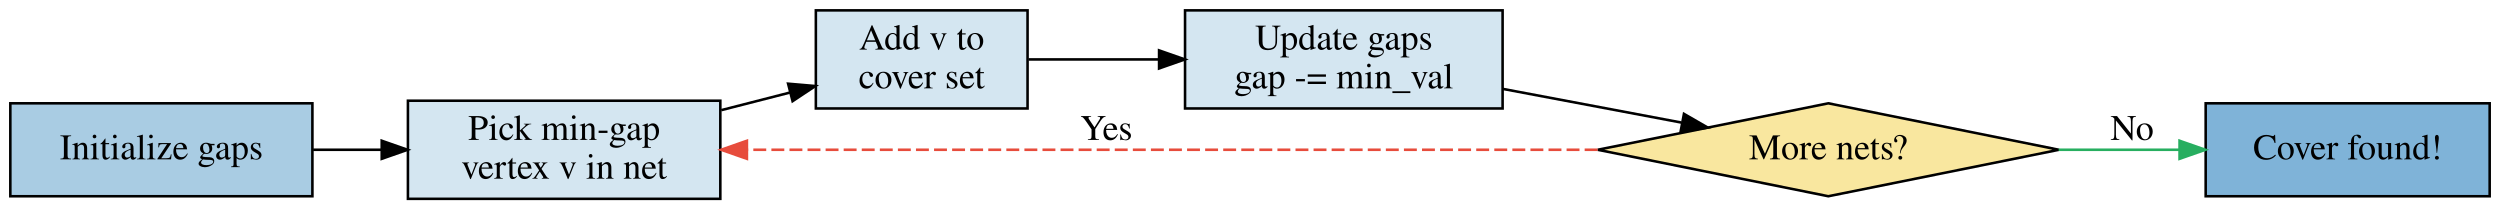
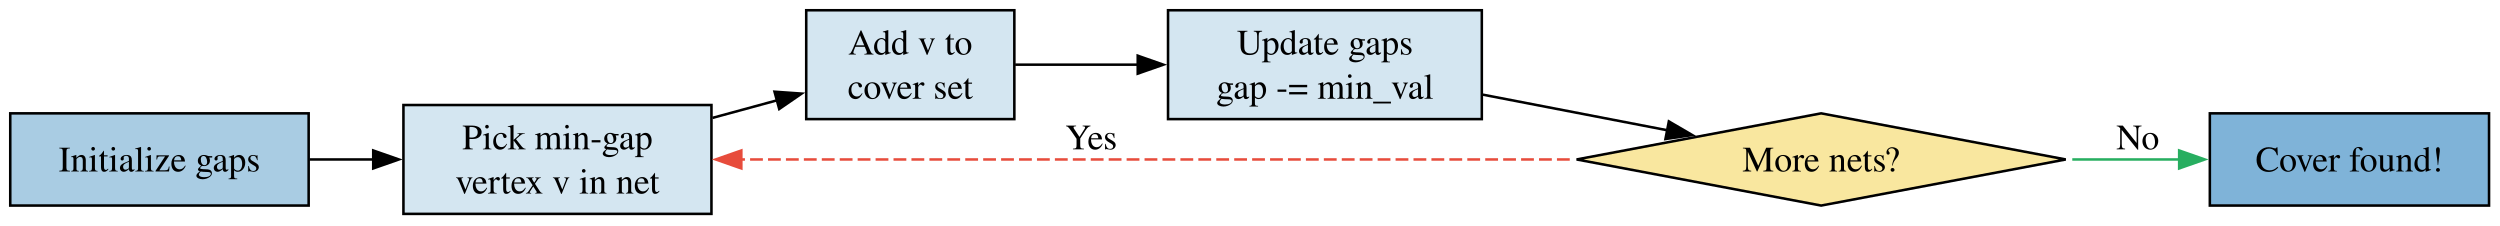
- <svg xmlns="http://www.w3.org/2000/svg" width="968pt" height="81pt" viewBox="0.00 0.00 968.32 81.00">
-   <g id="graph0" class="graph" transform="scale(1 1) rotate(0) translate(4 77)">
+ <svg xmlns="http://www.w3.org/2000/svg" width="976pt" height="88pt" viewBox="0.00 0.00 976.00 88.00">
+   <g id="graph0" class="graph" transform="scale(1 1) rotate(0) translate(4 83.5)">
    <g id="node1" class="node">
-       <polygon fill="#a9cce3" stroke="black" points="117,-37 0,-37 0,-1 117,-1 117,-37" />
-       <text text-anchor="middle" x="58.5" y="-15.3" font-family="Times,serif" font-size="14.00">Initialize gaps</text>
+       <polygon fill="#a9cce3" stroke="black" points="116.5,-39.25 0,-39.25 0,-3.25 116.5,-3.25 116.5,-39.25" />
+       <text xml:space="preserve" text-anchor="middle" x="58.25" y="-16.57" font-family="Times,serif" font-size="14.00">Initialize gaps</text>
    </g>
    <g id="node2" class="node">
-       <polygon fill="#d4e6f1" stroke="black" points="275,-38 154,-38 154,0 275,0 275,-38" />
-       <text text-anchor="middle" x="214.5" y="-22.8" font-family="Times,serif" font-size="14.00">Pick min-gap</text>
-       <text text-anchor="middle" x="214.5" y="-7.8" font-family="Times,serif" font-size="14.00">vertex v in net</text>
+       <polygon fill="#d4e6f1" stroke="black" points="273.75,-42.5 153.5,-42.5 153.5,0 273.75,0 273.75,-42.5" />
+       <text xml:space="preserve" text-anchor="middle" x="213.62" y="-25.2" font-family="Times,serif" font-size="14.00">Pick min-gap</text>
+       <text xml:space="preserve" text-anchor="middle" x="213.62" y="-7.95" font-family="Times,serif" font-size="14.00">vertex v in net</text>
    </g>
    <g id="edge1" class="edge">
-       <path fill="none" stroke="black" d="M117.28,-19C125.87,-19 134.8,-19 143.6,-19" />
-       <polygon fill="black" stroke="black" points="143.85,-22.5 153.85,-19 143.85,-15.5 143.85,-22.5" />
+       <path fill="none" stroke="black" d="M116.8,-21.25C124.98,-21.25 133.47,-21.25 141.87,-21.25" />
+       <polygon fill="black" stroke="black" points="141.71,-24.75 151.71,-21.25 141.71,-17.75 141.71,-24.75" />
    </g>
    <g id="node3" class="node">
-       <polygon fill="#d4e6f1" stroke="black" points="394,-73 312,-73 312,-35 394,-35 394,-73" />
-       <text text-anchor="middle" x="353" y="-57.8" font-family="Times,serif" font-size="14.00">Add v to</text>
-       <text text-anchor="middle" x="353" y="-42.8" font-family="Times,serif" font-size="14.00">cover set</text>
+       <polygon fill="#d4e6f1" stroke="black" points="392,-79.5 310.75,-79.5 310.75,-37 392,-37 392,-79.5" />
+       <text xml:space="preserve" text-anchor="middle" x="351.38" y="-62.2" font-family="Times,serif" font-size="14.00">Add v to</text>
+       <text xml:space="preserve" text-anchor="middle" x="351.38" y="-44.95" font-family="Times,serif" font-size="14.00">cover set</text>
    </g>
    <g id="edge2" class="edge">
-       <path fill="none" stroke="black" d="M275.37,-34.35C284.23,-36.62 293.27,-38.94 301.9,-41.15" />
-       <polygon fill="black" stroke="black" points="301.25,-44.6 311.8,-43.69 302.99,-37.82 301.25,-44.6" />
+       <path fill="none" stroke="black" d="M274.17,-37.48C282.59,-39.77 291.19,-42.12 299.43,-44.36" />
+       <polygon fill="black" stroke="black" points="298.37,-47.7 308.94,-46.96 300.21,-40.95 298.37,-47.7" />
    </g>
    <g id="node4" class="node">
-       <polygon fill="#d4e6f1" stroke="black" points="578,-73 455,-73 455,-35 578,-35 578,-73" />
-       <text text-anchor="middle" x="516.5" y="-57.8" font-family="Times,serif" font-size="14.00">Update gaps</text>
-       <text text-anchor="middle" x="516.5" y="-42.8" font-family="Times,serif" font-size="14.00">gap -= min_val</text>
+       <polygon fill="#d4e6f1" stroke="black" points="574.5,-79.5 452,-79.5 452,-37 574.5,-37 574.5,-79.5" />
+       <text xml:space="preserve" text-anchor="middle" x="513.25" y="-62.2" font-family="Times,serif" font-size="14.00">Update gaps</text>
+       <text xml:space="preserve" text-anchor="middle" x="513.25" y="-44.95" font-family="Times,serif" font-size="14.00">gap -= min_val</text>
    </g>
    <g id="edge3" class="edge">
-       <path fill="none" stroke="black" d="M394.34,-54C409.64,-54 427.56,-54 444.85,-54" />
-       <polygon fill="black" stroke="black" points="444.94,-57.5 454.94,-54 444.94,-50.5 444.94,-57.5" />
+       <path fill="none" stroke="black" d="M392.31,-58.25C406.88,-58.25 423.85,-58.25 440.36,-58.25" />
+       <polygon fill="black" stroke="black" points="440.17,-61.75 450.17,-58.25 440.17,-54.75 440.17,-61.75" />
    </g>
    <g id="node5" class="node">
-       <polygon fill="#f9e79f" stroke="black" points="704.16,-37 614.84,-19 704.16,-1 793.48,-19 704.16,-37" />
-       <text text-anchor="middle" x="704.16" y="-15.3" font-family="Times,serif" font-size="14.00">More nets?</text>
+       <polygon fill="#f9e79f" stroke="black" points="706.98,-39.25 611.5,-21.25 706.98,-3.25 802.47,-21.25 706.98,-39.25" />
+       <text xml:space="preserve" text-anchor="middle" x="706.98" y="-16.57" font-family="Times,serif" font-size="14.00">More nets?</text>
    </g>
    <g id="edge4" class="edge">
-       <path fill="none" stroke="black" d="M578.03,-42.59C600.32,-38.39 625.45,-33.65 647.31,-29.53" />
-       <polygon fill="black" stroke="black" points="648.24,-32.91 657.42,-27.62 646.95,-26.04 648.24,-32.91" />
+       <path fill="none" stroke="black" d="M574.92,-46.54C597.91,-42.11 624.04,-37.06 646.89,-32.65" />
+       <polygon fill="black" stroke="black" points="647.52,-36.1 656.67,-30.77 646.19,-29.22 647.52,-36.1" />
    </g>
    <g id="edge5" class="edge">
-       <path fill="none" stroke="#e74c3c" stroke-dasharray="5,2" d="M614.78,-19C520.18,-19 372.06,-19 285.31,-19" />
-       <polygon fill="#e74c3c" stroke="#e74c3c" points="285.3,-15.5 275.3,-19 285.3,-22.5 285.3,-15.5" />
-       <text text-anchor="middle" x="424.5" y="-22.8" font-family="Times,serif" font-size="14.00">Yes</text>
+       <path fill="none" stroke="#e74c3c" stroke-dasharray="5,2" d="M608.83,-21.25C513.44,-21.25 370.24,-21.25 285.24,-21.25" />
+       <polygon fill="#e74c3c" stroke="#e74c3c" points="285.41,-17.75 275.41,-21.25 285.41,-24.75 285.41,-17.75" />
+       <text xml:space="preserve" text-anchor="middle" x="422" y="-25.2" font-family="Times,serif" font-size="14.00">Yes</text>
    </g>
    <g id="node6" class="node">
-       <polygon fill="#7fb3d8" stroke="black" points="960.32,-37 850.32,-37 850.32,-1 960.32,-1 960.32,-37" />
-       <text text-anchor="middle" x="905.32" y="-15.3" font-family="Times,serif" font-size="14.00">Cover found!</text>
+       <polygon fill="#7fb3d8" stroke="black" points="967.72,-39.25 858.72,-39.25 858.72,-3.25 967.72,-3.25 967.72,-39.25" />
+       <text xml:space="preserve" text-anchor="middle" x="913.22" y="-16.57" font-family="Times,serif" font-size="14.00">Cover found!</text>
    </g>
    <g id="edge6" class="edge">
-       <path fill="none" stroke="#27ae60" d="M793.38,-19C809.11,-19 825.21,-19 840.11,-19" />
-       <polygon fill="#27ae60" stroke="#27ae60" points="840.2,-22.5 850.2,-19 840.2,-15.5 840.2,-22.5" />
-       <text text-anchor="middle" x="821.82" y="-22.8" font-family="Times,serif" font-size="14.00">No</text>
+       <path fill="none" stroke="#27ae60" d="M805.02,-21.25C819.19,-21.25 833.49,-21.25 846.82,-21.25" />
+       <polygon fill="#27ae60" stroke="#27ae60" points="846.75,-24.75 856.75,-21.25 846.75,-17.75 846.75,-24.75" />
+       <text xml:space="preserve" text-anchor="middle" x="830.59" y="-25.2" font-family="Times,serif" font-size="14.00">No</text>
    </g>
  </g>
</svg>
